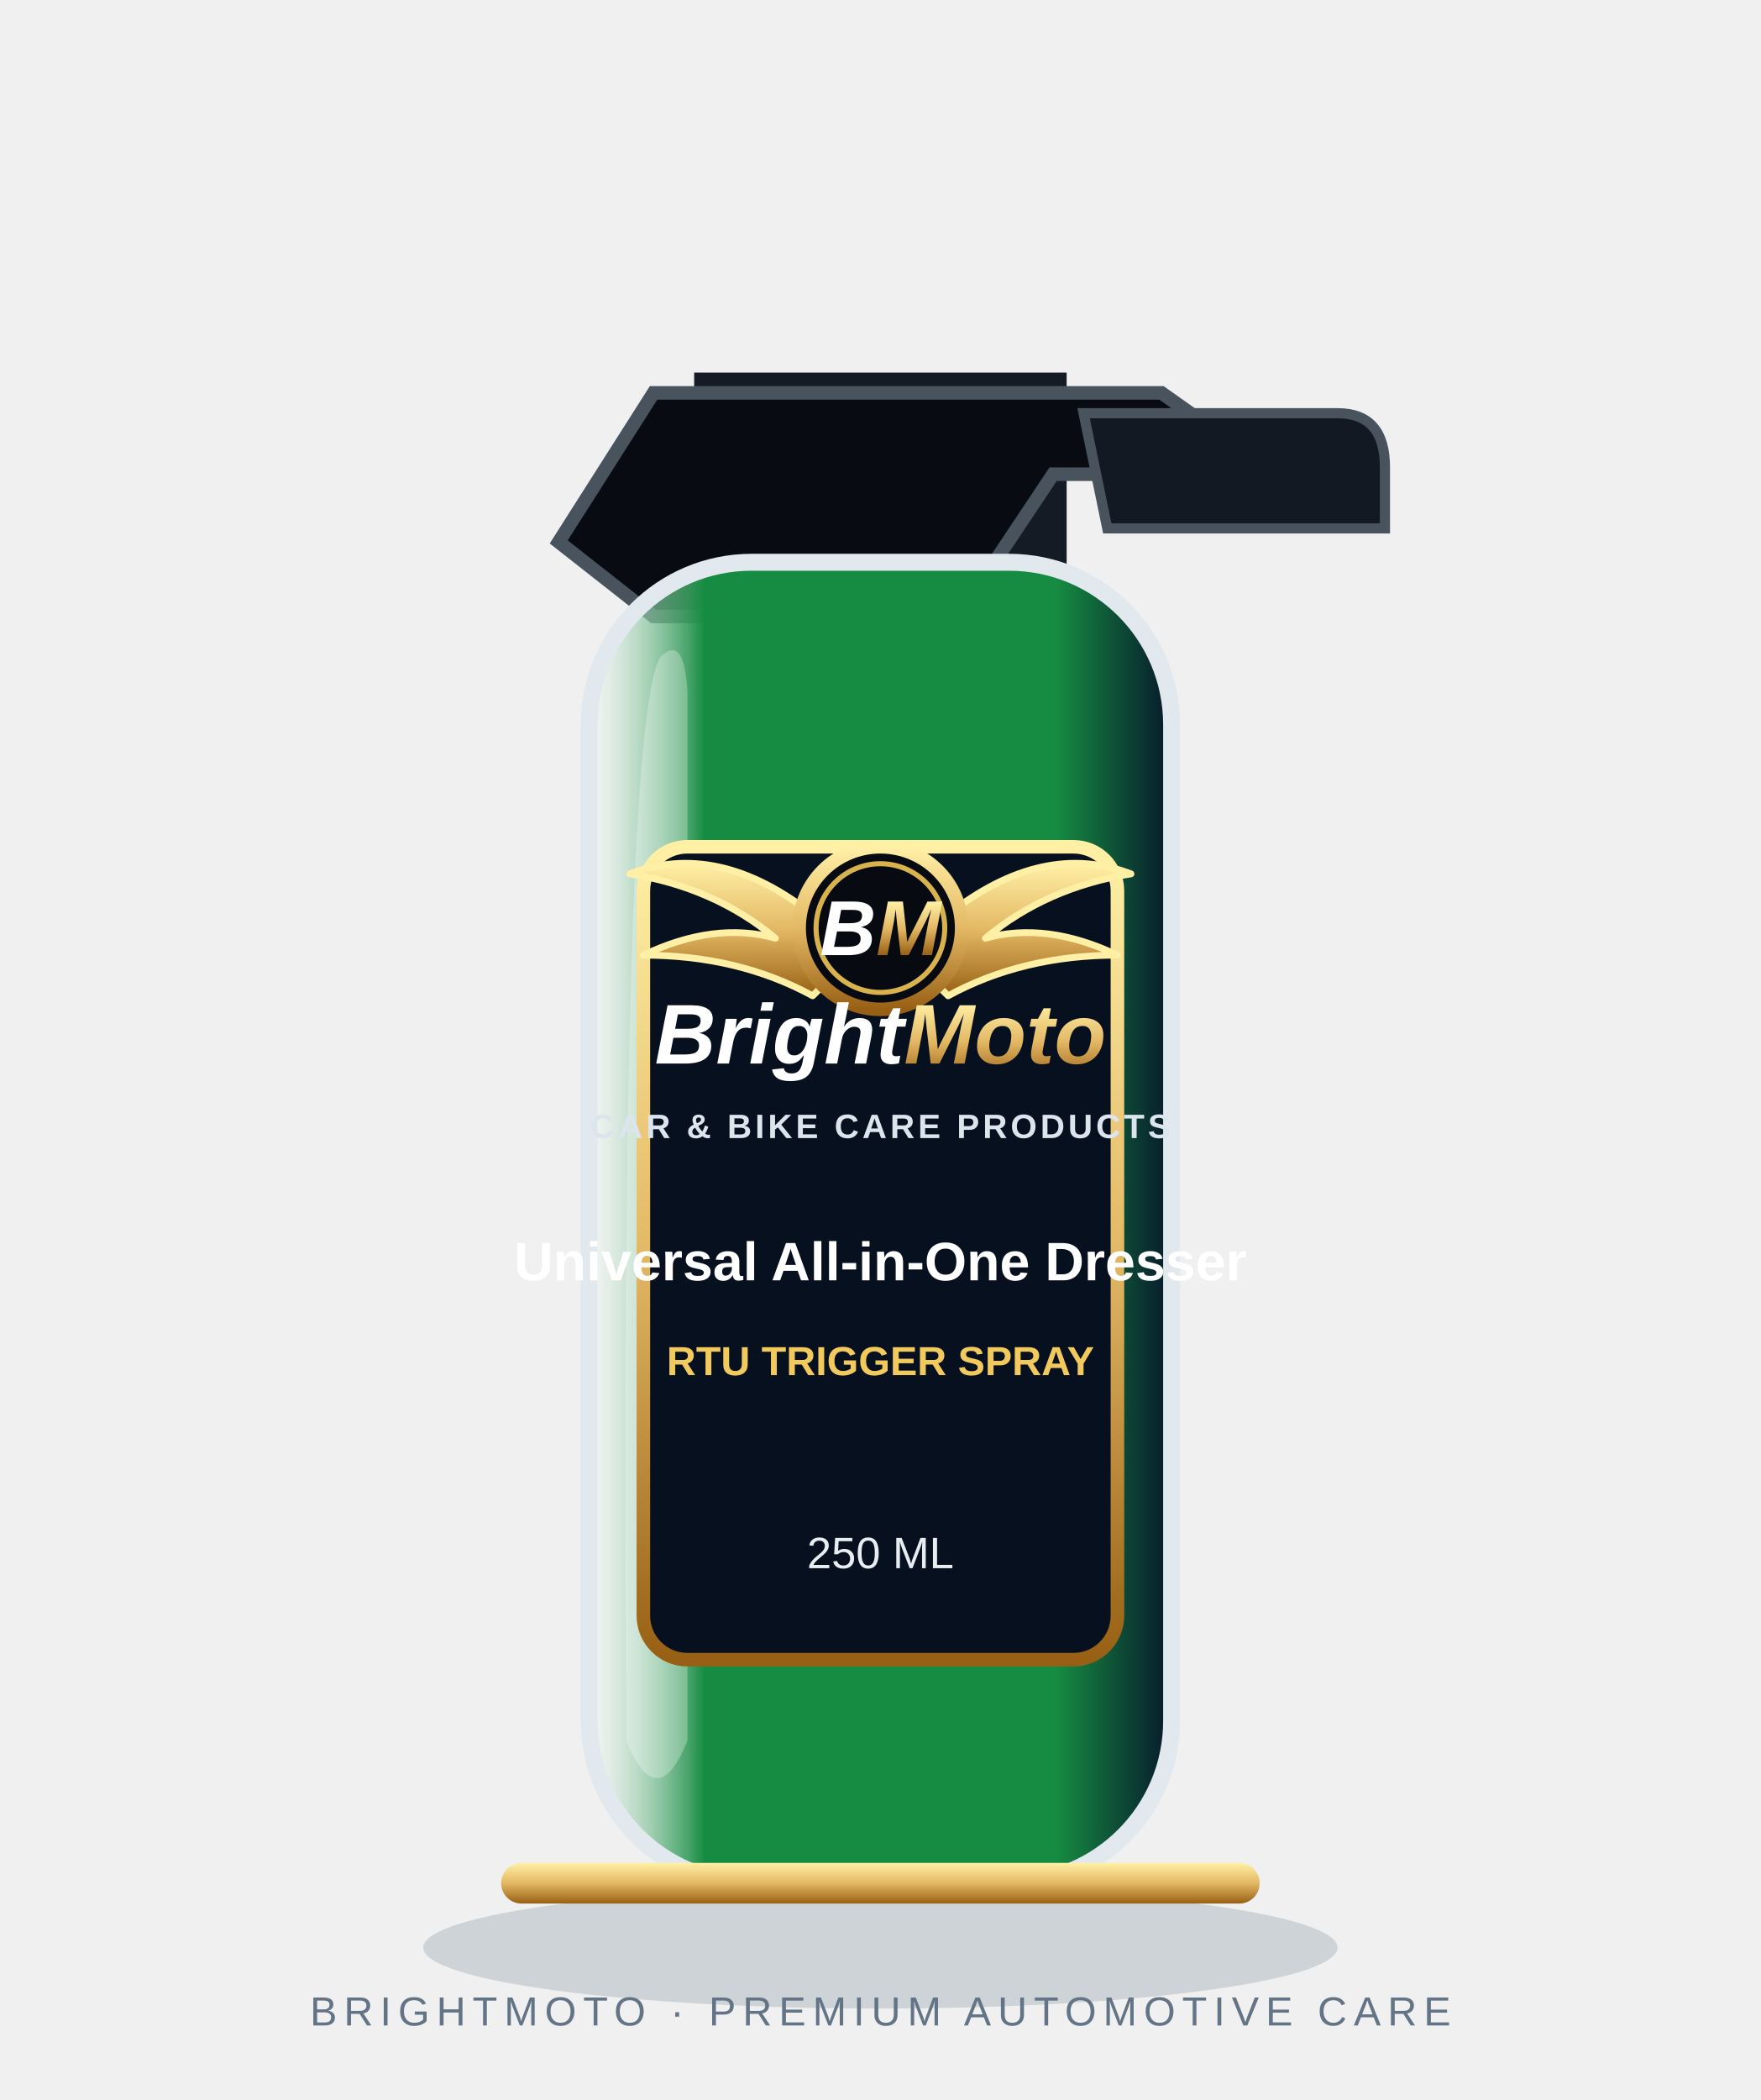
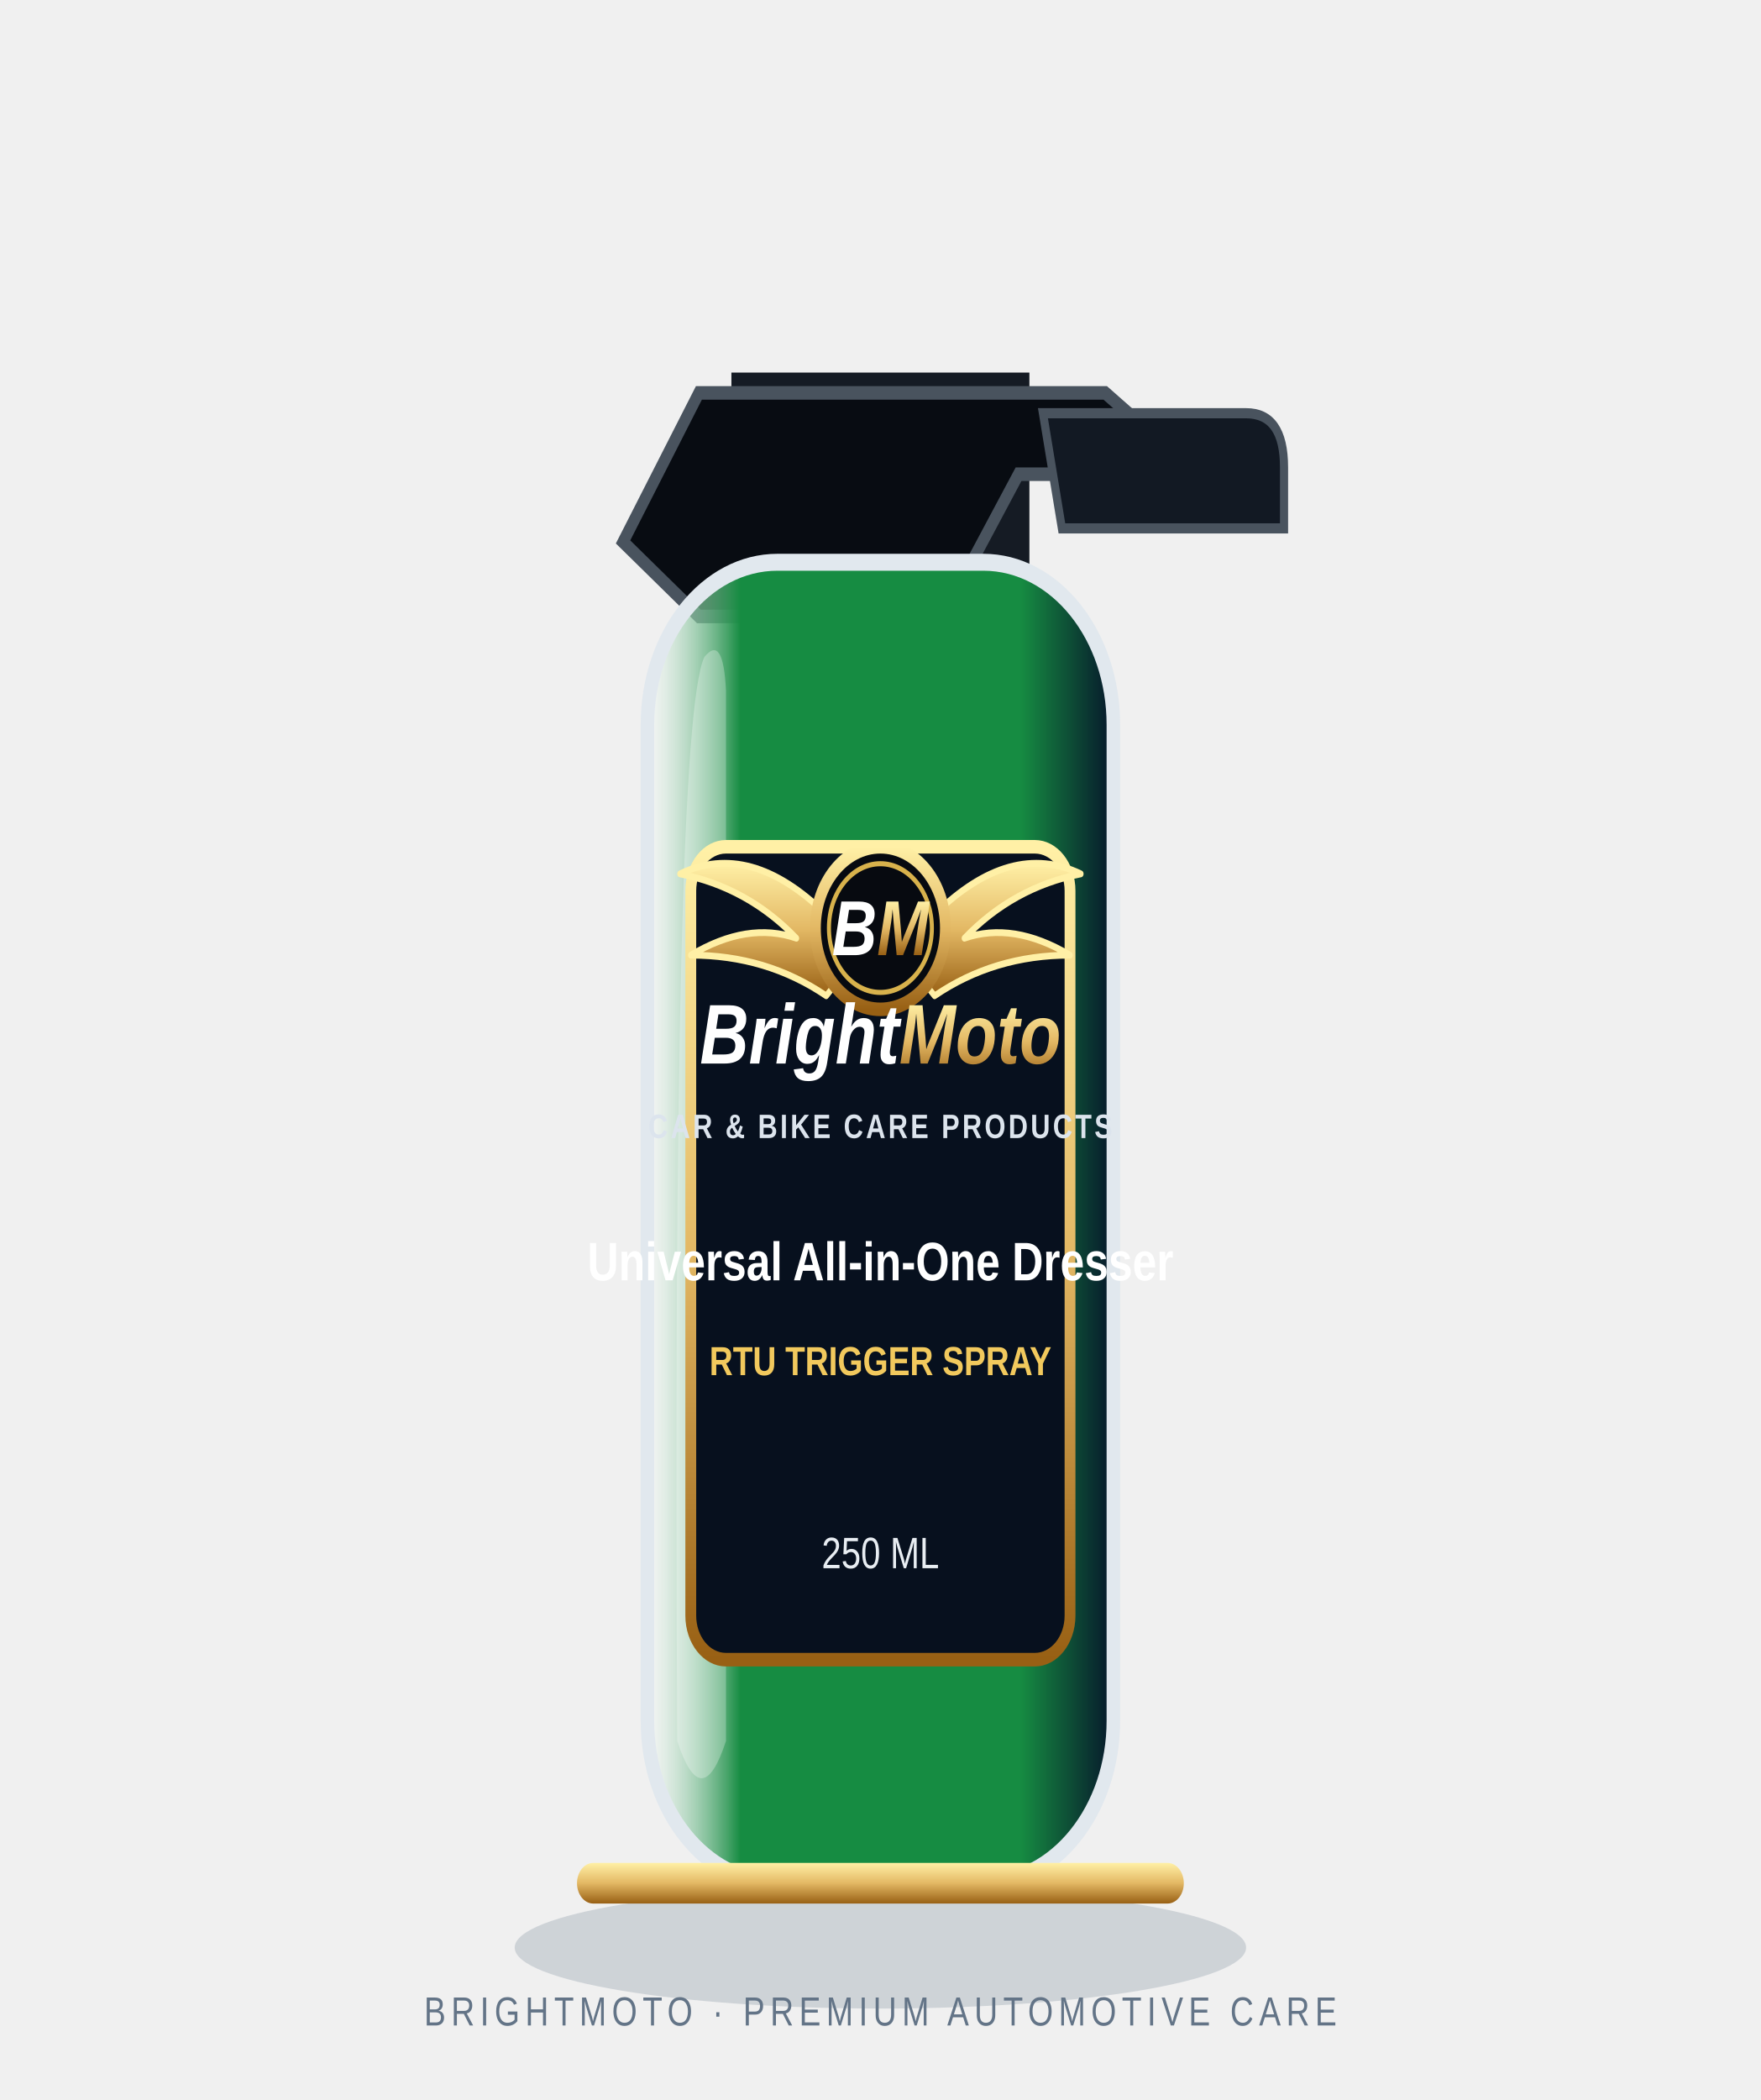
<svg xmlns="http://www.w3.org/2000/svg" viewBox="0 0 520 620" role="img" aria-label="BrightMoto Universal All-in-One Dresser RTU TRIGGER SPRAY pack">
  <defs>
    <linearGradient id="metal" x2="1">
      <stop stop-color="#05070a" />
      <stop offset=".2" stop-color="#3a414b" />
      <stop offset=".5" stop-color="#090c11" />
      <stop offset=".82" stop-color="#252b34" />
      <stop offset="1" stop-color="#05070a" />
    </linearGradient>
    <linearGradient id="gold" x2="0" y2="1">
      <stop stop-color="#fff0a6" />
      <stop offset=".5" stop-color="#e3b864" />
      <stop offset="1" stop-color="#986014" />
    </linearGradient>
    <linearGradient id="liquid" x2="1">
      <stop stop-color="#fff" stop-opacity=".4" />
      <stop offset=".2" stop-color="#168c42" />
      <stop offset=".8" stop-color="#168c42" />
      <stop offset="1" stop-color="#06162b" />
    </linearGradient>
  </defs>
-   <ellipse cx="260" cy="575" rx="135" ry="18" fill="#102d4d" opacity=".15" />
-   <path d="M205 110h110v60H205z" fill="#151b24" />
-   <path d="M193 116h150l34 24h-66l-28 42h-90l-28 -22z" fill="#080c12" stroke="#49535e" stroke-width="4" />
-   <path d="M320 122h75q14 0 14 16v18h-82z" fill="#121923" stroke="#49535e" stroke-width="3" />
-   <rect x="174" y="166" width="172" height="390" rx="48" fill="url(#liquid)" stroke="#e1e8ee" stroke-width="5" />
-   <path d="M195 194q-12 20 -10 320q9 22 18 0V204q-1 -17 -8 -10" fill="#fff" opacity=".28" />
-   <rect x="190" y="250" width="140" height="240" rx="13" fill="#07101e" stroke="url(#gold)" stroke-width="4" />
-   <g transform="translate(260 274)" stroke-linejoin="round">
-     <path d="M-20 -4Q-48 -26 -74 -16Q-49 -12 -31 3Q-49 -2 -70 8Q-42 8 -20 20L-10 10Z M20 -4Q48 -26 74 -16Q49 -12 31 3Q49 -2 70 8Q42 8 20 20L10 10Z" fill="url(#gold)" stroke="#fff0a6" stroke-width="2" />
-     <circle r="24" fill="#070a10" stroke="url(#gold)" stroke-width="4" />
-     <circle r="19" fill="none" stroke="#d8b24c" stroke-width="1.5" />
-     <text y="8" text-anchor="middle" font-family="Arial,sans-serif" font-size="23" font-weight="900" font-style="italic" fill="#fff">B<tspan fill="url(#gold)">M</tspan>
-     </text>
+   <g transform="translate(52 0) scale(.8 1)">
+     <ellipse cx="260" cy="575" rx="135" ry="18" fill="#102d4d" opacity=".15" />
+     <path d="M205 110h110v60H205z" fill="#151b24" />
+     <path d="M193 116h150l34 24h-66l-28 42h-90l-28 -22z" fill="#080c12" stroke="#49535e" stroke-width="4" />
+     <path d="M320 122h75q14 0 14 16v18h-82z" fill="#121923" stroke="#49535e" stroke-width="3" />
+     <rect x="174" y="166" width="172" height="390" rx="48" fill="url(#liquid)" stroke="#e1e8ee" stroke-width="5" />
+     <path d="M195 194q-12 20 -10 320q9 22 18 0V204q-1 -17 -8 -10" fill="#fff" opacity=".28" />
+     <rect x="190" y="250" width="140" height="240" rx="13" fill="#07101e" stroke="url(#gold)" stroke-width="4" />
+     <g transform="translate(260 274)" stroke-linejoin="round">
+       <path d="M-20 -4Q-48 -26 -74 -16Q-49 -12 -31 3Q-49 -2 -70 8Q-42 8 -20 20L-10 10Z M20 -4Q48 -26 74 -16Q49 -12 31 3Q49 -2 70 8Q42 8 20 20L10 10Z" fill="url(#gold)" stroke="#fff0a6" stroke-width="2" />
+       <circle r="24" fill="#070a10" stroke="url(#gold)" stroke-width="4" />
+       <circle r="19" fill="none" stroke="#d8b24c" stroke-width="1.5" />
+       <text y="8" text-anchor="middle" font-family="Arial,sans-serif" font-size="23" font-weight="900" font-style="italic" fill="#fff">B<tspan fill="url(#gold)">M</tspan>
+       </text>
+     </g>
+     <g text-anchor="middle" font-family="Arial,sans-serif">
+       <text x="260" y="314" fill="#fff" font-size="25" font-weight="900" font-style="italic">Bright<tspan fill="url(#gold)">Moto</tspan>
+       </text>
+       <text x="260" y="336" fill="#dce4ed" font-size="10" font-weight="700" letter-spacing="1">CAR &amp; BIKE CARE PRODUCTS</text>
+       <path d="M202 348h116" stroke="url(#gold)" stroke-width="3" />
+       <text x="260" y="378" fill="#fff" font-size="16" font-weight="900">Universal All-in-One Dresser</text>
+       <text x="260" y="406" fill="#f2c95d" font-size="12" font-weight="700">RTU TRIGGER SPRAY</text>
+       <text x="260" y="463" fill="#e8edf2" font-size="13">250 ML</text>
+     </g>
+     <rect x="148" y="550" width="224" height="12" rx="6" fill="url(#gold)" />
+     <text x="260" y="598" text-anchor="middle" font-family="Arial" font-size="12" fill="#637487" letter-spacing="2">BRIGHTMOTO · PREMIUM AUTOMOTIVE CARE</text>
  </g>
-   <g text-anchor="middle" font-family="Arial,sans-serif">
-     <text x="260" y="314" fill="#fff" font-size="25" font-weight="900" font-style="italic">Bright<tspan fill="url(#gold)">Moto</tspan>
-     </text>
-     <text x="260" y="336" fill="#dce4ed" font-size="10" font-weight="700" letter-spacing="1">CAR &amp; BIKE CARE PRODUCTS</text>
-     <path d="M202 348h116" stroke="url(#gold)" stroke-width="3" />
-     <text x="260" y="378" fill="#fff" font-size="16" font-weight="900">Universal All-in-One Dresser</text>
-     <text x="260" y="406" fill="#f2c95d" font-size="12" font-weight="700">RTU TRIGGER SPRAY</text>
-     <text x="260" y="463" fill="#e8edf2" font-size="13">250 ML</text>
-   </g>
-   <rect x="148" y="550" width="224" height="12" rx="6" fill="url(#gold)" />
-   <text x="260" y="598" text-anchor="middle" font-family="Arial" font-size="12" fill="#637487" letter-spacing="2">BRIGHTMOTO · PREMIUM AUTOMOTIVE CARE</text>
</svg>
